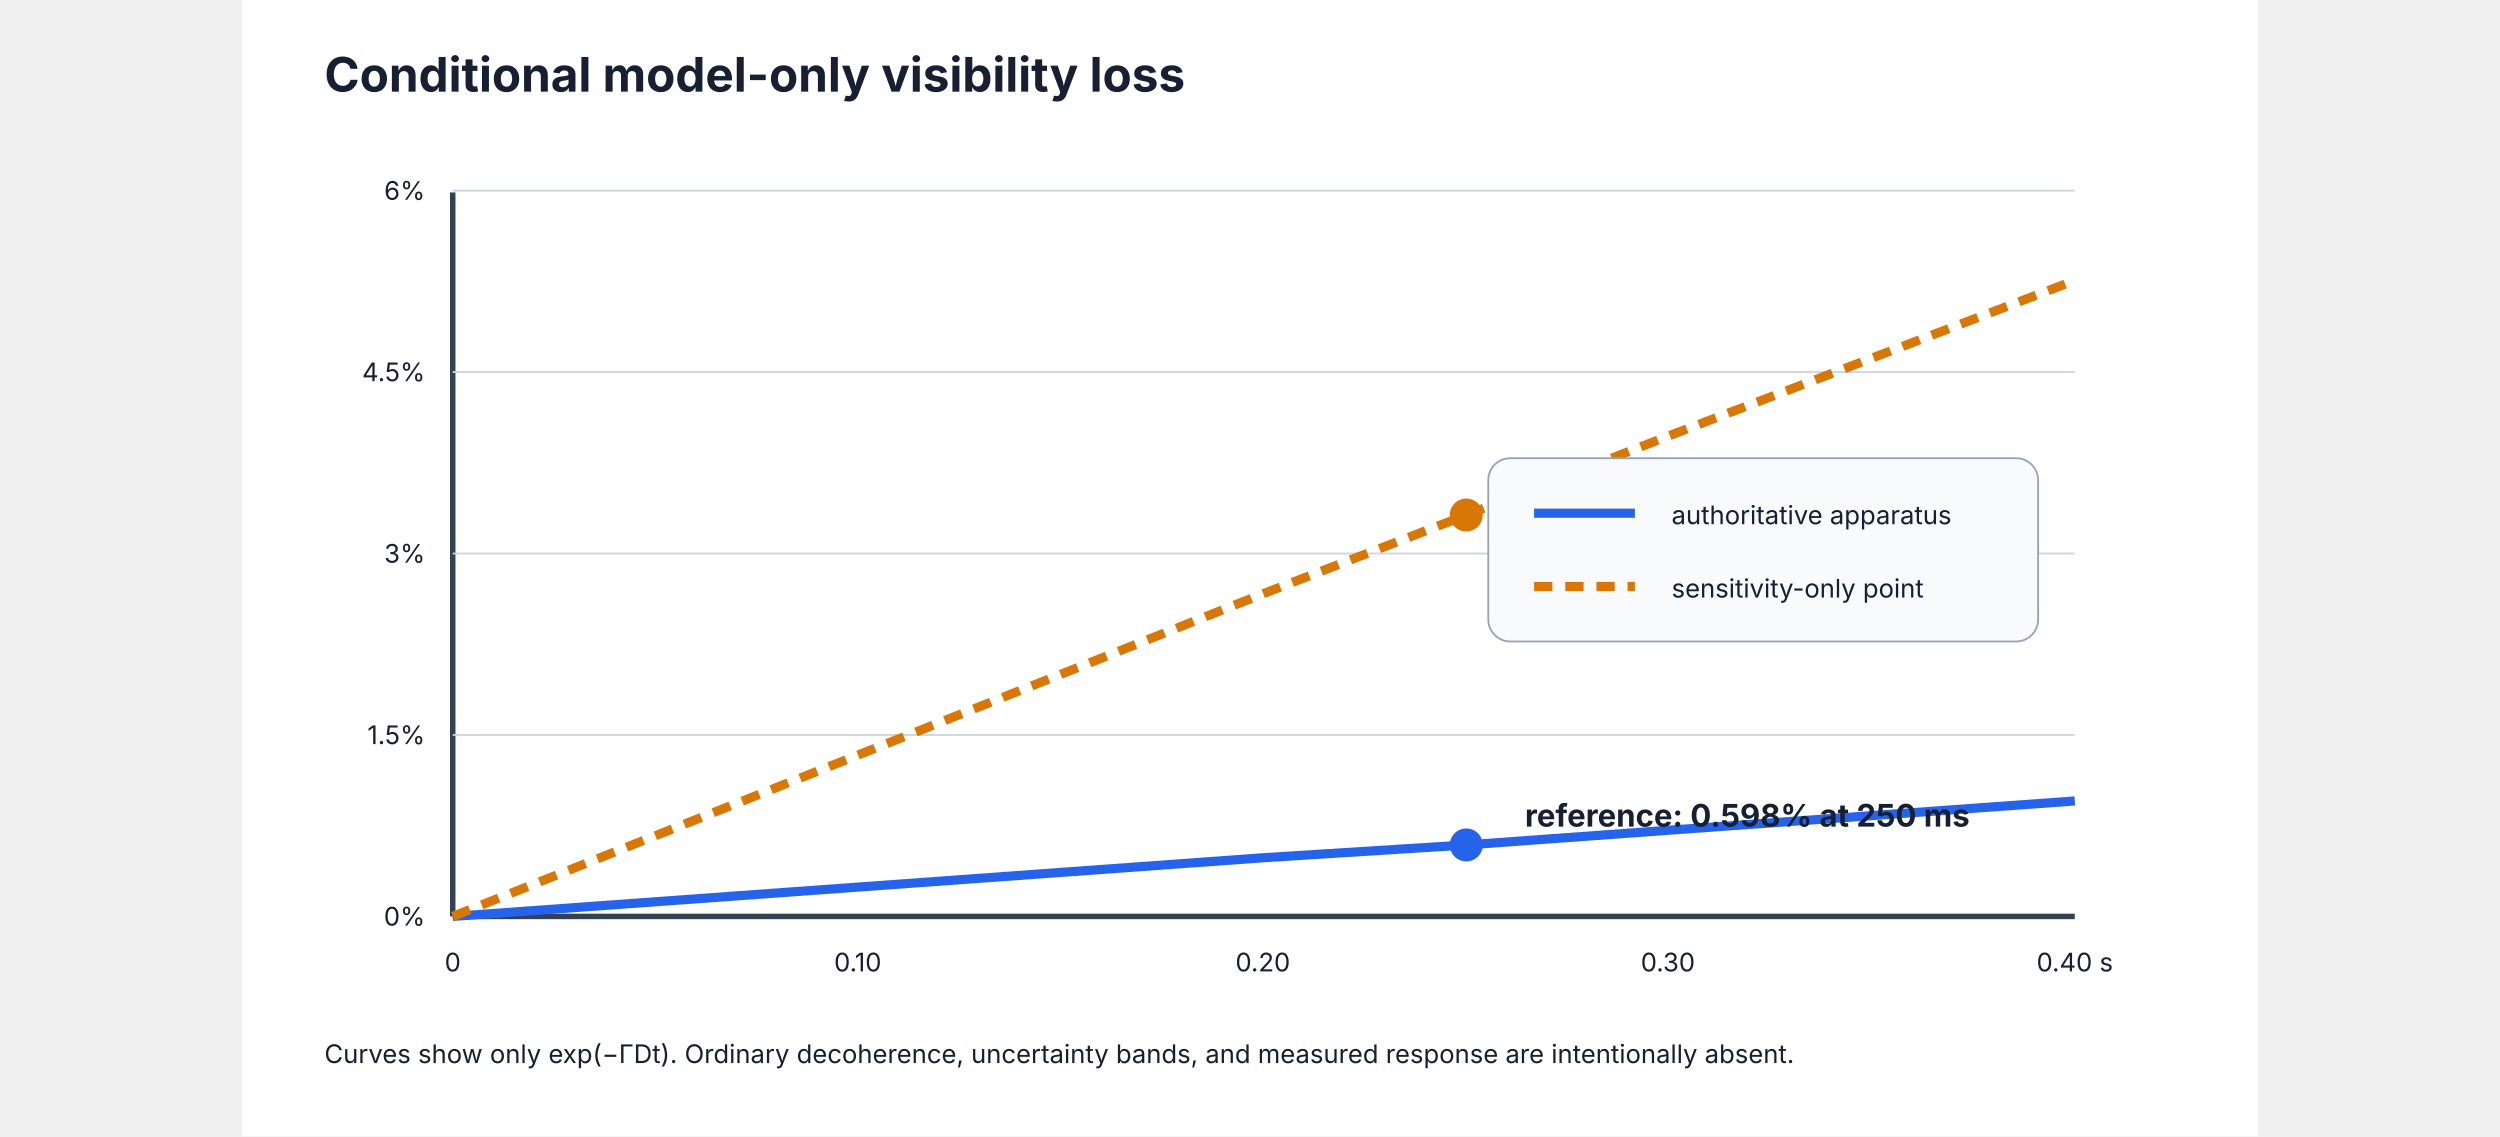
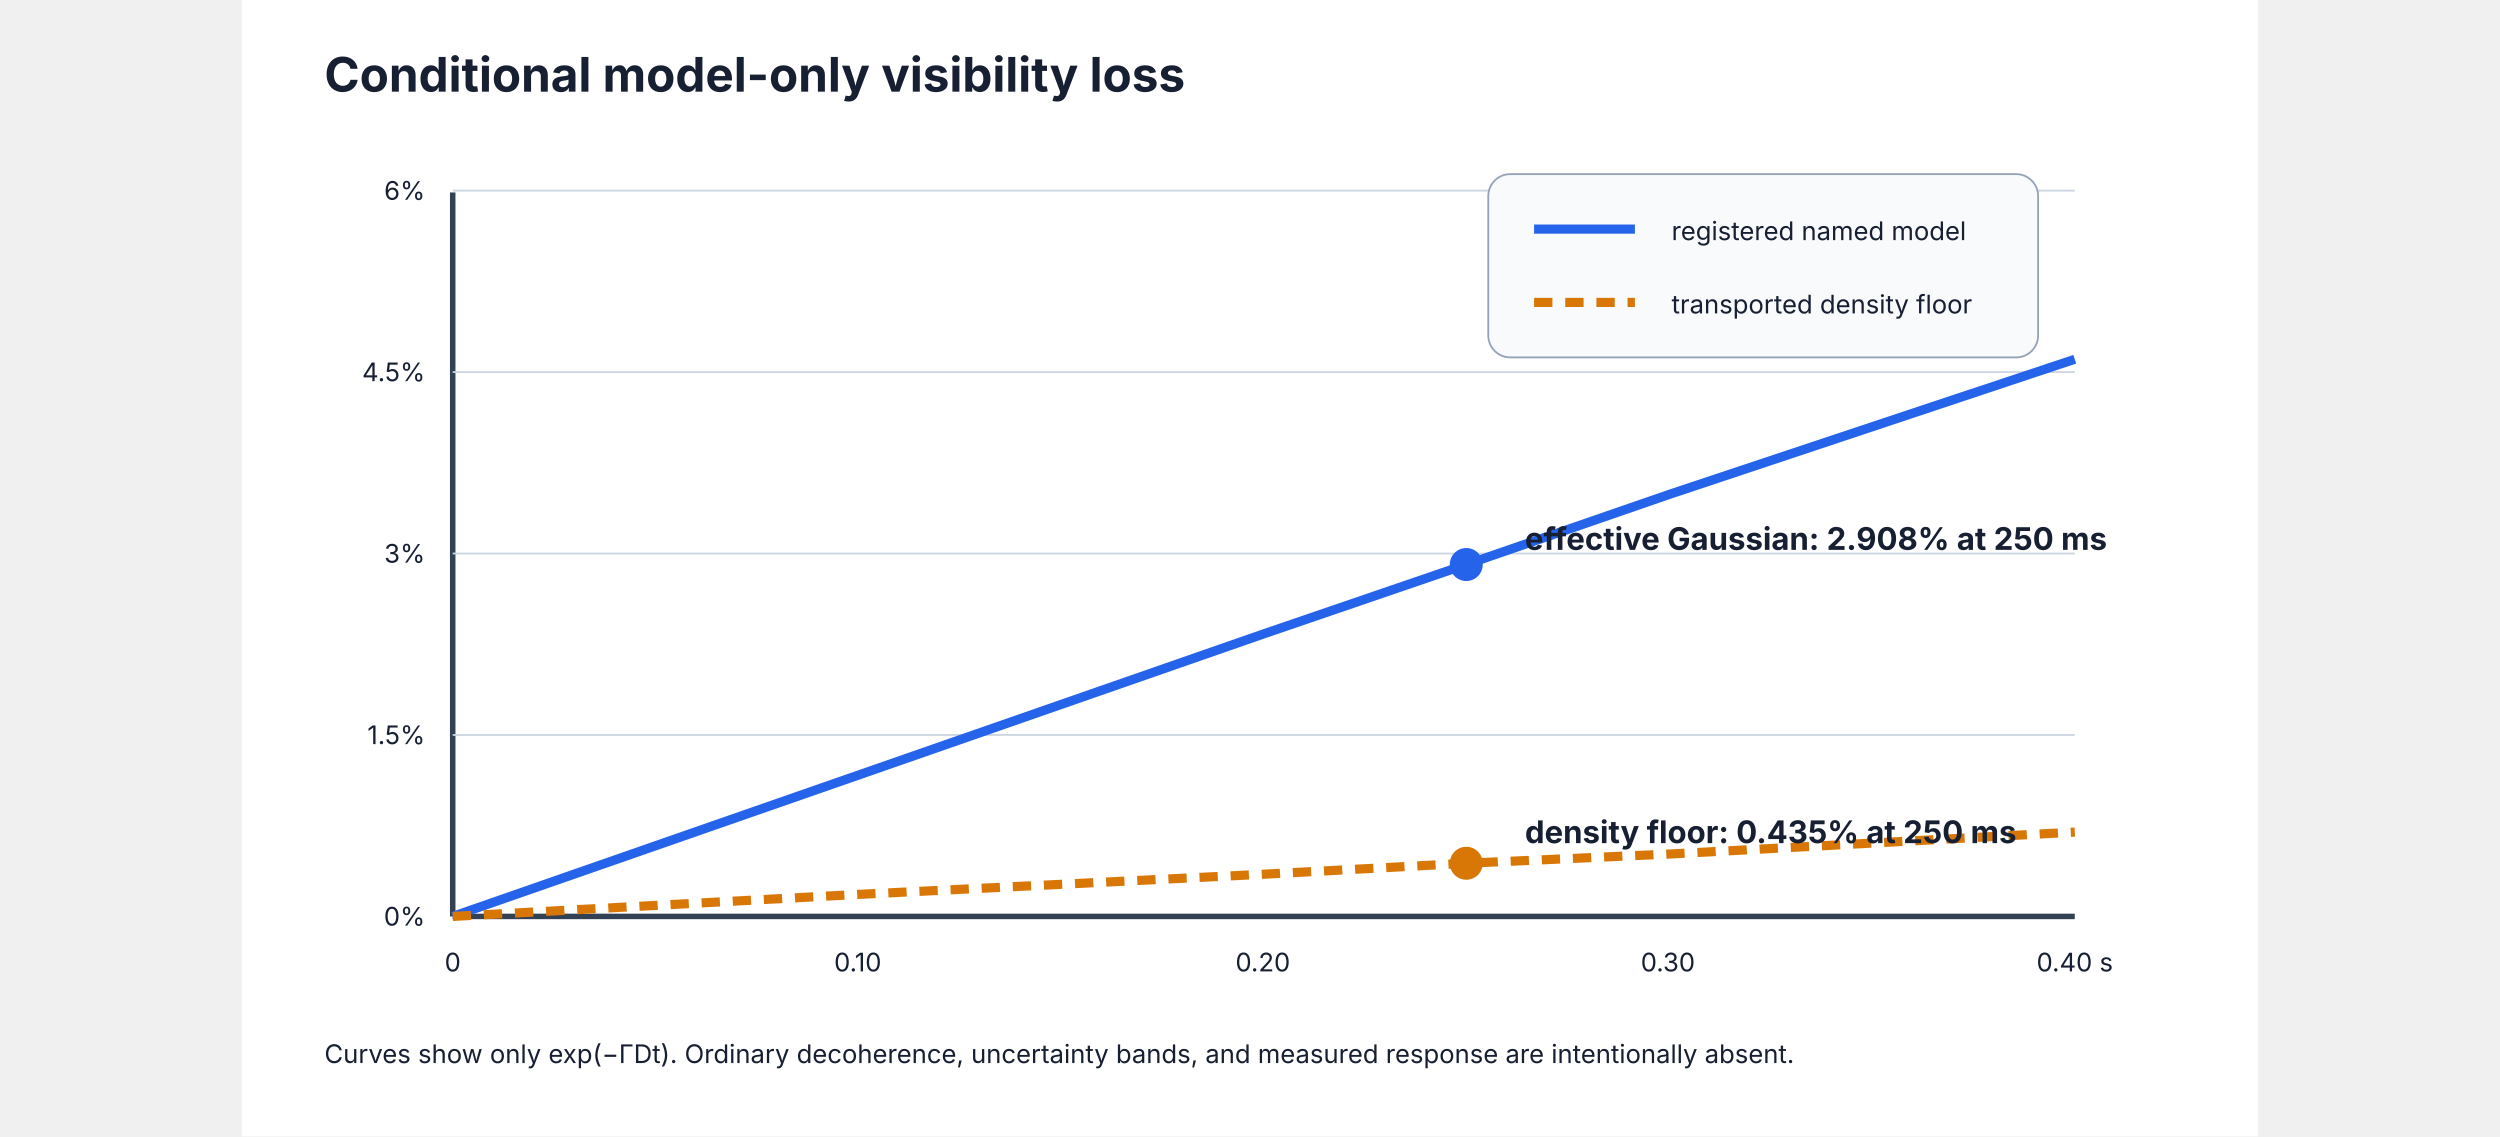
<svg xmlns="http://www.w3.org/2000/svg" width="1100" height="500" viewBox="0 0 1100 620" role="img" aria-labelledby="title desc">
  <style>text{font-family:Inter,Arial,sans-serif;fill:#172033}.h{font-size:26px;font-weight:700}.l{font-size:17px;font-weight:700}.s{font-size:14px}</style>
  <rect width="1100" height="620" fill="white" />
  <text x="45" y="50" class="h">Conditional model-only visibility loss</text>
  <line x1="115" y1="500" x2="1000" y2="500" stroke="#334155" stroke-width="3" />
  <line x1="115" y1="105" x2="115" y2="500" stroke="#334155" stroke-width="3" />
  <g class="s" text-anchor="middle">
    <text x="115" y="530">0</text>
    <text x="336" y="530">0.10</text>
    <text x="557" y="530">0.20</text>
    <text x="778" y="530">0.30</text>
    <text x="1000" y="530">0.40 s</text>
  </g>
  <g class="s" text-anchor="end">
    <text x="100" y="505">0%</text>
    <text x="100" y="406">1.5%</text>
    <text x="100" y="307">3%</text>
    <text x="100" y="208">4.5%</text>
    <text x="100" y="109">6%</text>
  </g>
  <g stroke="#cbd5e1" stroke-width="1">
    <line x1="115" y1="401" x2="1000" y2="401" />
    <line x1="115" y1="302" x2="1000" y2="302" />
    <line x1="115" y1="203" x2="1000" y2="203" />
    <line x1="115" y1="104" x2="1000" y2="104" />
  </g>
-   <polyline points="115,500 336,484 557,468 668,461 778,453 1000,437" fill="none" stroke="#2563eb" stroke-width="5" />
-   <polyline points="115,500 336,412 557,324 668,281 778,238 1000,153" fill="none" stroke="#d97706" stroke-width="5" stroke-dasharray="10 7" />
-   <circle cx="668" cy="461" r="9" fill="#2563eb" />
-   <circle cx="668" cy="281" r="9" fill="#d97706" />
-   <text x="700" y="451" class="l" fill="#1d4ed8">reference: 0.598% at 250 ms</text>
-   <text x="700" y="275" class="l" fill="#b45309">grid cell: 3.32% at 250 ms</text>
-   <rect x="680" y="250" width="300" height="100" rx="12" fill="#f8fafc" stroke="#94a3b8" />
-   <line x1="705" y1="280" x2="760" y2="280" stroke="#2563eb" stroke-width="5" />
-   <text x="780" y="286" class="s">authoritative apparatus</text>
-   <line x1="705" y1="320" x2="760" y2="320" stroke="#d97706" stroke-width="5" stroke-dasharray="10 7" />
-   <text x="780" y="326" class="s">sensitivity-only point</text>
+   <polyline points="115,500 336,423 557,346 668,308 778,270 1000,196" fill="none" stroke="#2563eb" stroke-width="5" />
+   <polyline points="115,500 336,488 557,477 668,471 778,466 1000,454" fill="none" stroke="#d97706" stroke-width="5" stroke-dasharray="10 7" />
+   <circle cx="668" cy="308" r="9" fill="#2563eb" />
+   <circle cx="668" cy="471" r="9" fill="#d97706" />
+   <text x="700" y="300" class="l" fill="#1d4ed8">effective Gaussian: 2.908% at 250 ms</text>
+   <text x="700" y="460" class="l" fill="#b45309">density floor: 0.435% at 250 ms</text>
+   <rect x="680" y="95" width="300" height="100" rx="12" fill="#f8fafc" stroke="#94a3b8" />
+   <line x1="705" y1="125" x2="760" y2="125" stroke="#2563eb" stroke-width="5" />
+   <text x="780" y="131" class="s">registered named model</text>
+   <line x1="705" y1="165" x2="760" y2="165" stroke="#d97706" stroke-width="5" stroke-dasharray="10 7" />
+   <text x="780" y="171" class="s">transported density floor</text>
  <text x="45" y="580" class="s">Curves show only exp(−ΓDt). Ordinary decoherence, uncertainty bands, and measured response are intentionally absent.</text>
</svg>
